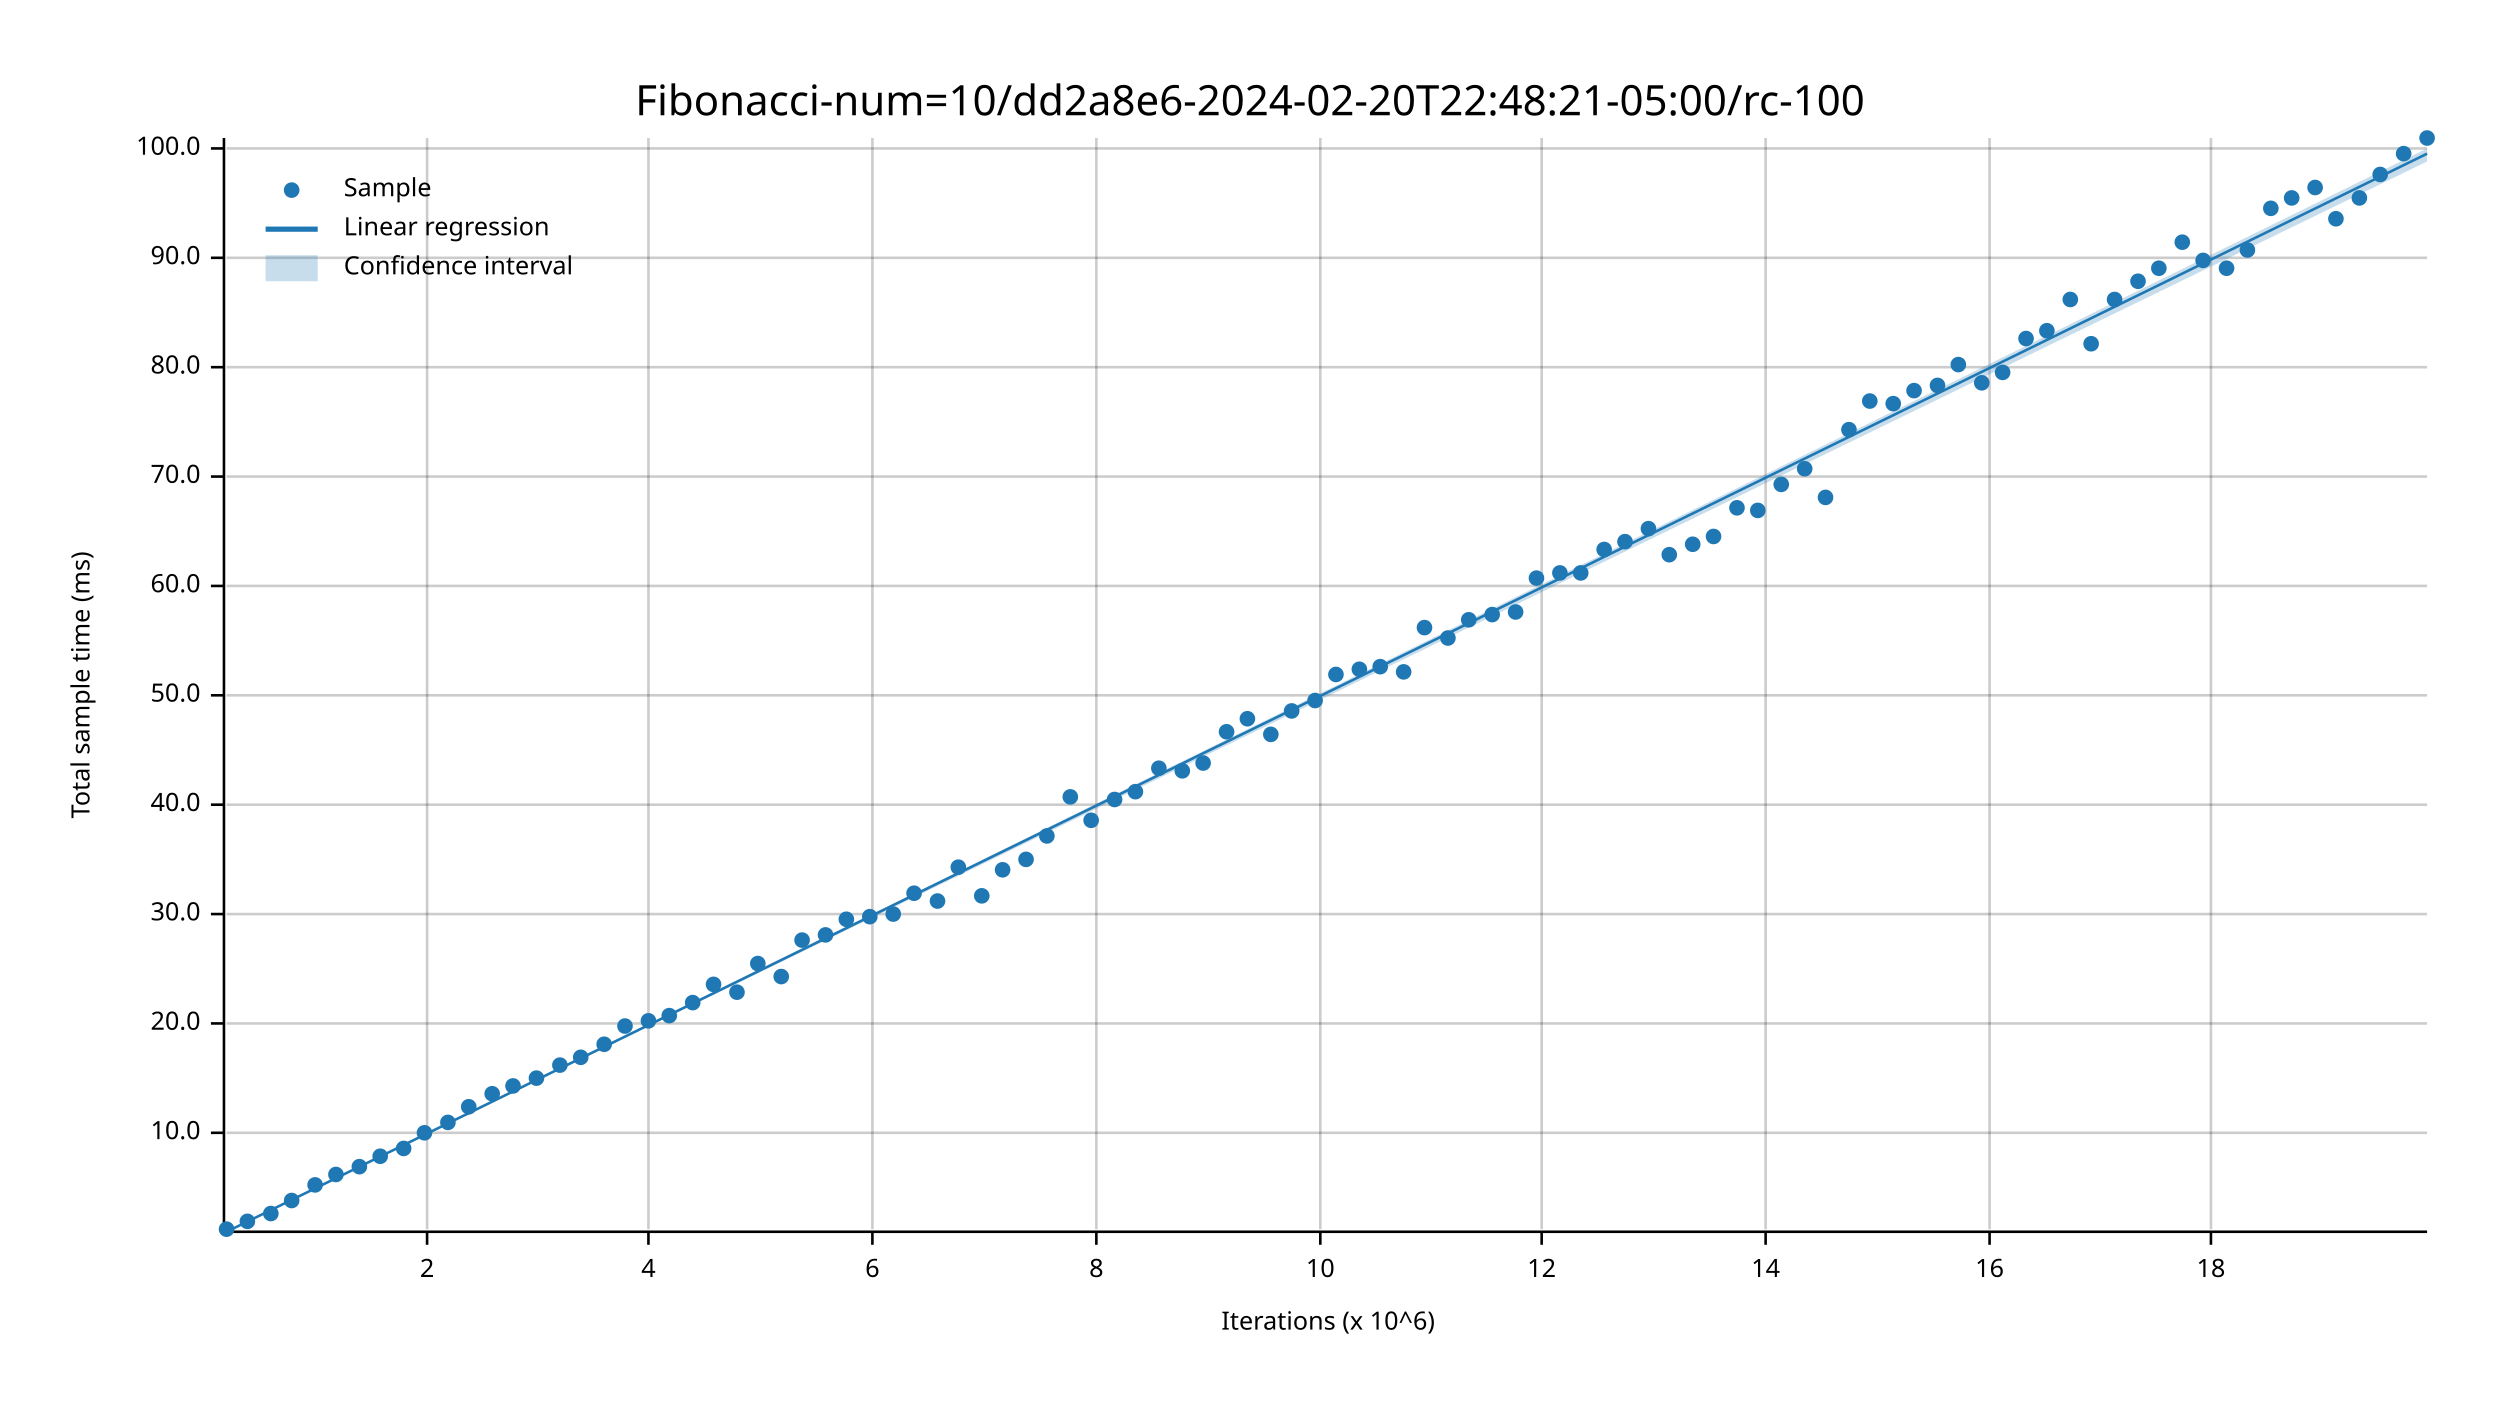
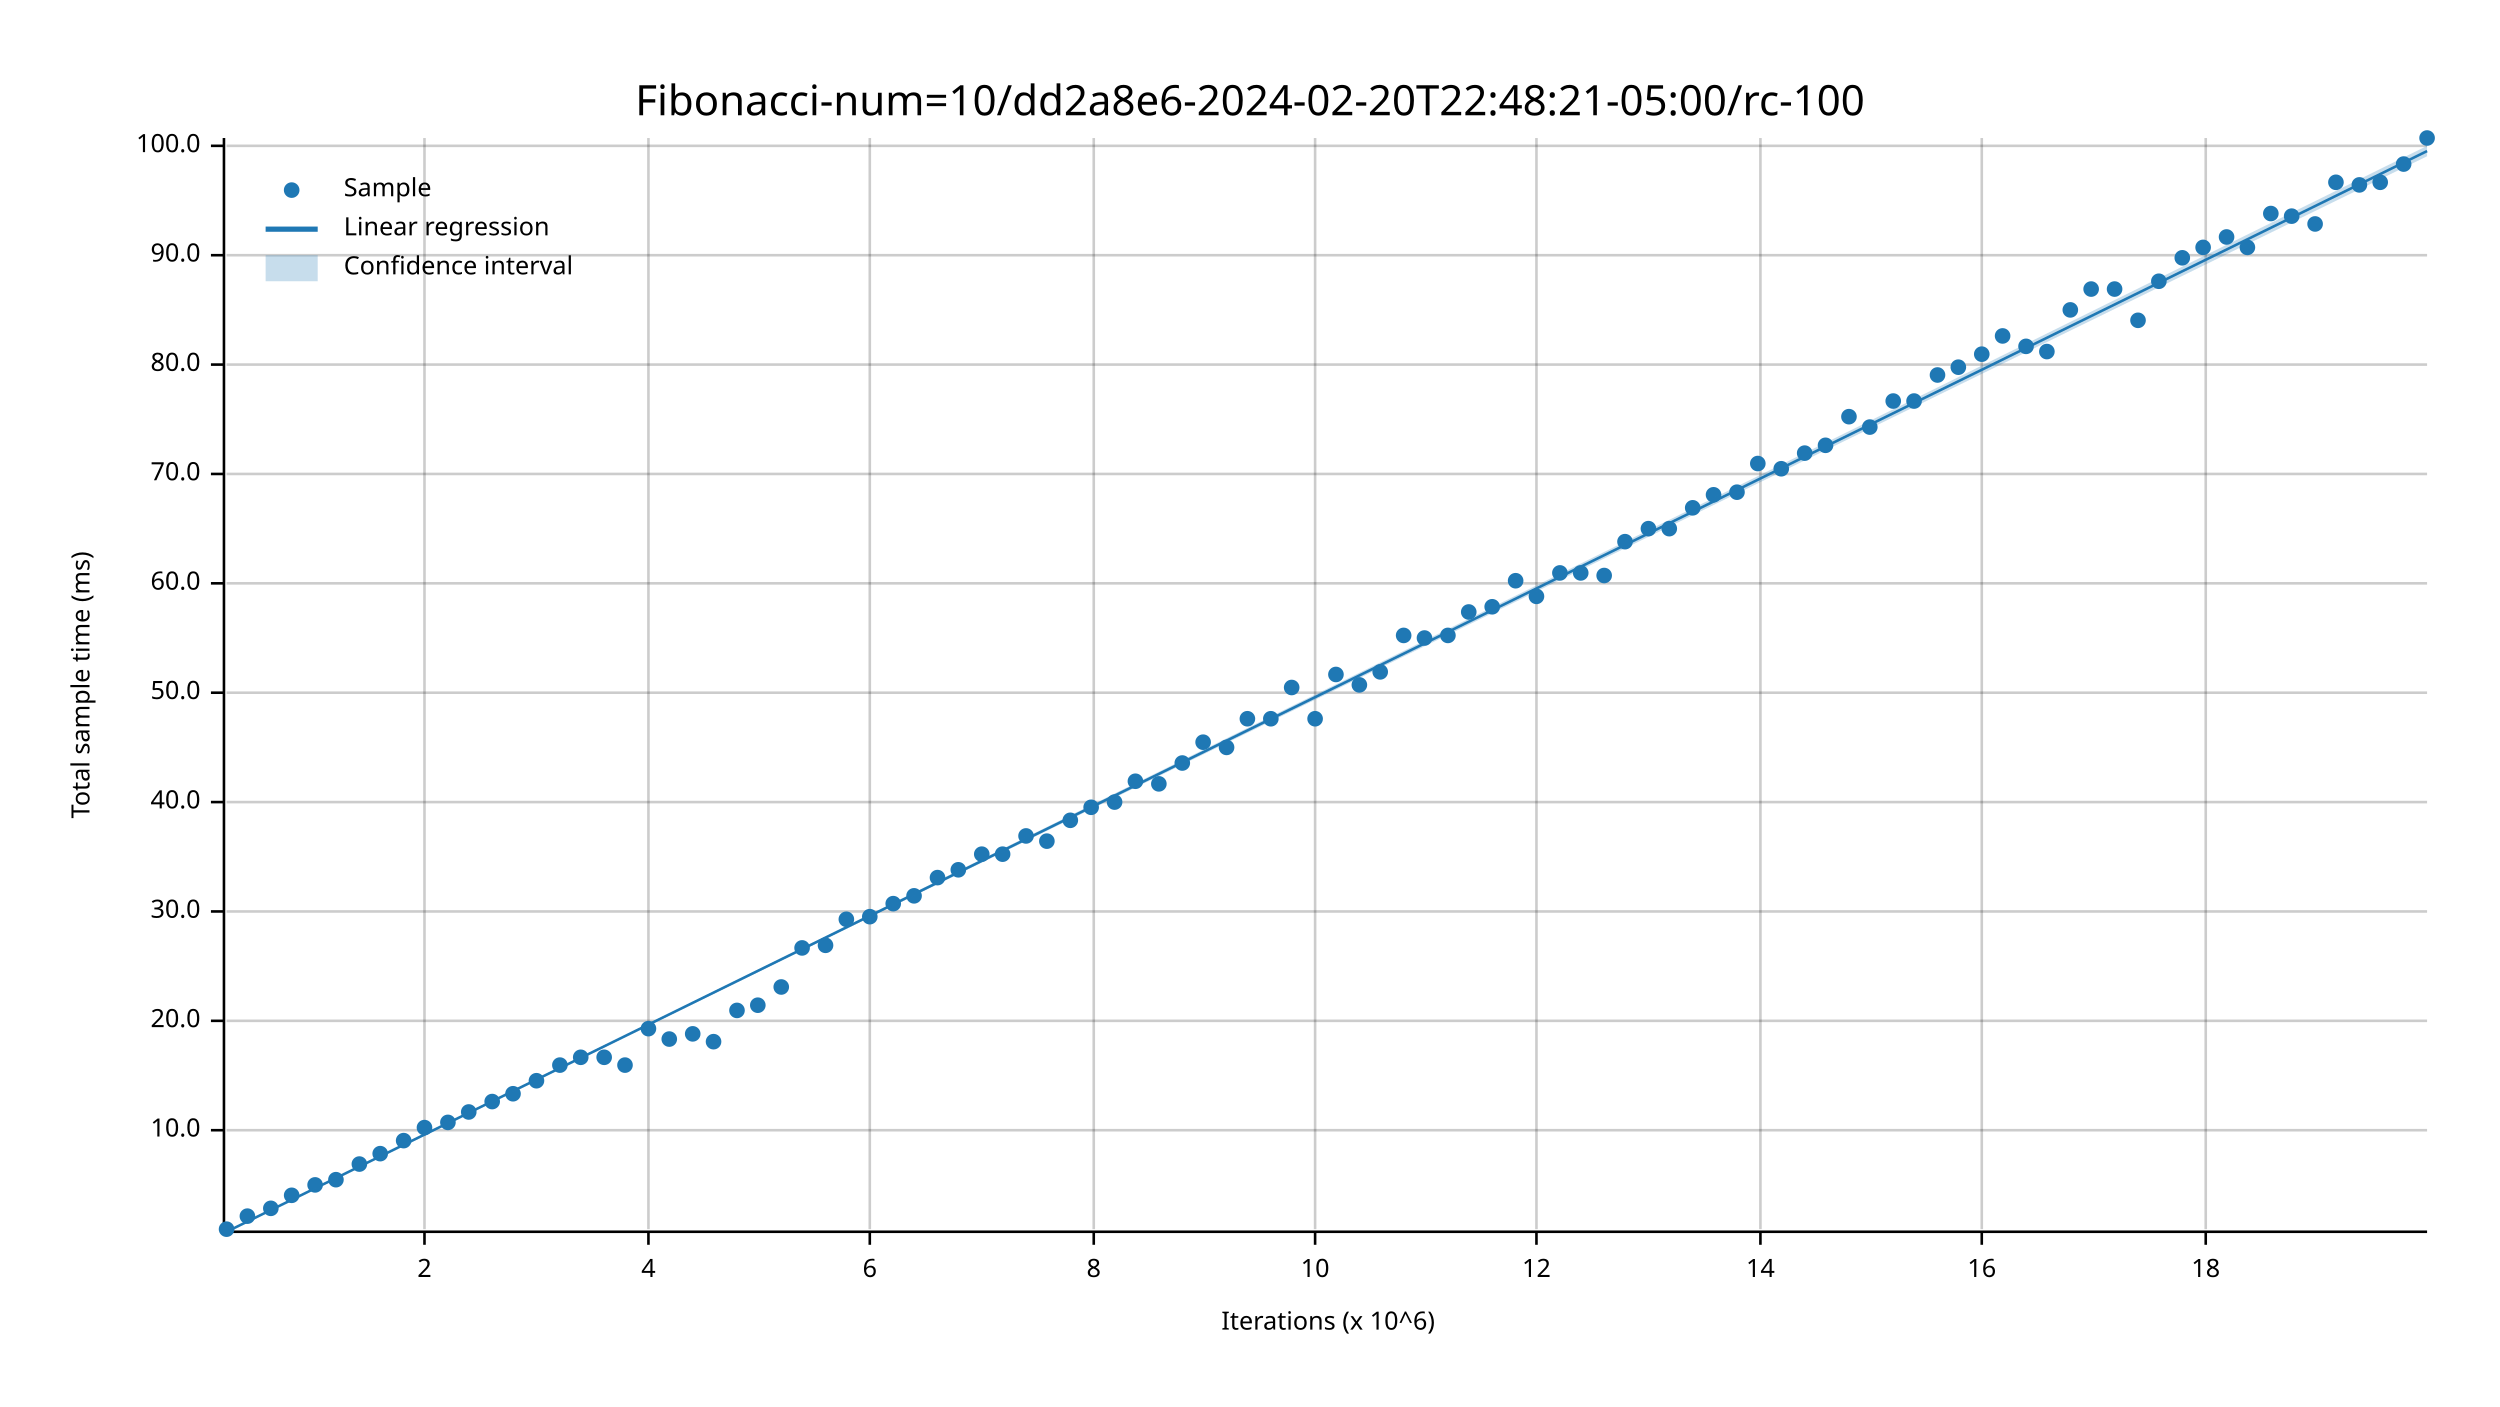
<svg xmlns="http://www.w3.org/2000/svg" width="960" height="540" viewBox="0 0 960 540">
  <text x="480" y="32" dy="0.76em" text-anchor="middle" font-family="sans-serif" font-size="16.129" opacity="1" fill="#000000">
Fibonacci-num=10/dd2a8e6-2024-02-20T22:48:21-05:00/rc-100
</text>
  <text x="27" y="263" dy="0.76em" text-anchor="middle" font-family="sans-serif" font-size="9.677" opacity="1" fill="#000000" transform="rotate(270, 27, 263)">
Total sample time (ms)
</text>
  <text x="510" y="513" dy="-0.5ex" text-anchor="middle" font-family="sans-serif" font-size="9.677" opacity="1" fill="#000000">
Iterations (x 10^6)
</text>
-   <line opacity="0.2" stroke="#000000" stroke-width="1" x1="164" y1="472" x2="164" y2="53" />
+   <line opacity="0.2" stroke="#000000" stroke-width="1" x1="163" y1="472" x2="163" y2="53" />
  <line opacity="0.2" stroke="#000000" stroke-width="1" x1="249" y1="472" x2="249" y2="53" />
-   <line opacity="0.2" stroke="#000000" stroke-width="1" x1="335" y1="472" x2="335" y2="53" />
-   <line opacity="0.2" stroke="#000000" stroke-width="1" x1="421" y1="472" x2="421" y2="53" />
-   <line opacity="0.2" stroke="#000000" stroke-width="1" x1="507" y1="472" x2="507" y2="53" />
-   <line opacity="0.2" stroke="#000000" stroke-width="1" x1="592" y1="472" x2="592" y2="53" />
-   <line opacity="0.2" stroke="#000000" stroke-width="1" x1="678" y1="472" x2="678" y2="53" />
-   <line opacity="0.2" stroke="#000000" stroke-width="1" x1="764" y1="472" x2="764" y2="53" />
-   <line opacity="0.2" stroke="#000000" stroke-width="1" x1="849" y1="472" x2="849" y2="53" />
-   <line opacity="0.2" stroke="#000000" stroke-width="1" x1="87" y1="435" x2="932" y2="435" />
-   <line opacity="0.2" stroke="#000000" stroke-width="1" x1="87" y1="393" x2="932" y2="393" />
-   <line opacity="0.2" stroke="#000000" stroke-width="1" x1="87" y1="351" x2="932" y2="351" />
-   <line opacity="0.2" stroke="#000000" stroke-width="1" x1="87" y1="309" x2="932" y2="309" />
-   <line opacity="0.2" stroke="#000000" stroke-width="1" x1="87" y1="267" x2="932" y2="267" />
-   <line opacity="0.2" stroke="#000000" stroke-width="1" x1="87" y1="225" x2="932" y2="225" />
-   <line opacity="0.2" stroke="#000000" stroke-width="1" x1="87" y1="183" x2="932" y2="183" />
-   <line opacity="0.2" stroke="#000000" stroke-width="1" x1="87" y1="141" x2="932" y2="141" />
-   <line opacity="0.2" stroke="#000000" stroke-width="1" x1="87" y1="99" x2="932" y2="99" />
-   <line opacity="0.2" stroke="#000000" stroke-width="1" x1="87" y1="57" x2="932" y2="57" />
+   <line opacity="0.2" stroke="#000000" stroke-width="1" x1="334" y1="472" x2="334" y2="53" />
+   <line opacity="0.2" stroke="#000000" stroke-width="1" x1="420" y1="472" x2="420" y2="53" />
+   <line opacity="0.2" stroke="#000000" stroke-width="1" x1="505" y1="472" x2="505" y2="53" />
+   <line opacity="0.2" stroke="#000000" stroke-width="1" x1="590" y1="472" x2="590" y2="53" />
+   <line opacity="0.2" stroke="#000000" stroke-width="1" x1="676" y1="472" x2="676" y2="53" />
+   <line opacity="0.2" stroke="#000000" stroke-width="1" x1="761" y1="472" x2="761" y2="53" />
+   <line opacity="0.2" stroke="#000000" stroke-width="1" x1="847" y1="472" x2="847" y2="53" />
+   <line opacity="0.2" stroke="#000000" stroke-width="1" x1="87" y1="434" x2="932" y2="434" />
+   <line opacity="0.2" stroke="#000000" stroke-width="1" x1="87" y1="392" x2="932" y2="392" />
+   <line opacity="0.2" stroke="#000000" stroke-width="1" x1="87" y1="350" x2="932" y2="350" />
+   <line opacity="0.2" stroke="#000000" stroke-width="1" x1="87" y1="308" x2="932" y2="308" />
+   <line opacity="0.2" stroke="#000000" stroke-width="1" x1="87" y1="266" x2="932" y2="266" />
+   <line opacity="0.2" stroke="#000000" stroke-width="1" x1="87" y1="224" x2="932" y2="224" />
+   <line opacity="0.2" stroke="#000000" stroke-width="1" x1="87" y1="182" x2="932" y2="182" />
+   <line opacity="0.2" stroke="#000000" stroke-width="1" x1="87" y1="140" x2="932" y2="140" />
+   <line opacity="0.2" stroke="#000000" stroke-width="1" x1="87" y1="98" x2="932" y2="98" />
+   <line opacity="0.2" stroke="#000000" stroke-width="1" x1="87" y1="56" x2="932" y2="56" />
  <polyline fill="none" opacity="1" stroke="#000000" stroke-width="1" points="86,53 86,472 " />
-   <text x="77" y="435" dy="0.5ex" text-anchor="end" font-family="sans-serif" font-size="9.677" opacity="1" fill="#000000">
+   <text x="77" y="434" dy="0.5ex" text-anchor="end" font-family="sans-serif" font-size="9.677" opacity="1" fill="#000000">
10.0
</text>
-   <polyline fill="none" opacity="1" stroke="#000000" stroke-width="1" points="81,435 86,435 " />
-   <text x="77" y="393" dy="0.5ex" text-anchor="end" font-family="sans-serif" font-size="9.677" opacity="1" fill="#000000">
+   <polyline fill="none" opacity="1" stroke="#000000" stroke-width="1" points="81,434 86,434 " />
+   <text x="77" y="392" dy="0.5ex" text-anchor="end" font-family="sans-serif" font-size="9.677" opacity="1" fill="#000000">
20.0
</text>
-   <polyline fill="none" opacity="1" stroke="#000000" stroke-width="1" points="81,393 86,393 " />
-   <text x="77" y="351" dy="0.5ex" text-anchor="end" font-family="sans-serif" font-size="9.677" opacity="1" fill="#000000">
+   <polyline fill="none" opacity="1" stroke="#000000" stroke-width="1" points="81,392 86,392 " />
+   <text x="77" y="350" dy="0.5ex" text-anchor="end" font-family="sans-serif" font-size="9.677" opacity="1" fill="#000000">
30.0
</text>
-   <polyline fill="none" opacity="1" stroke="#000000" stroke-width="1" points="81,351 86,351 " />
-   <text x="77" y="309" dy="0.5ex" text-anchor="end" font-family="sans-serif" font-size="9.677" opacity="1" fill="#000000">
+   <polyline fill="none" opacity="1" stroke="#000000" stroke-width="1" points="81,350 86,350 " />
+   <text x="77" y="308" dy="0.5ex" text-anchor="end" font-family="sans-serif" font-size="9.677" opacity="1" fill="#000000">
40.0
</text>
-   <polyline fill="none" opacity="1" stroke="#000000" stroke-width="1" points="81,309 86,309 " />
-   <text x="77" y="267" dy="0.5ex" text-anchor="end" font-family="sans-serif" font-size="9.677" opacity="1" fill="#000000">
+   <polyline fill="none" opacity="1" stroke="#000000" stroke-width="1" points="81,308 86,308 " />
+   <text x="77" y="266" dy="0.5ex" text-anchor="end" font-family="sans-serif" font-size="9.677" opacity="1" fill="#000000">
50.0
</text>
-   <polyline fill="none" opacity="1" stroke="#000000" stroke-width="1" points="81,267 86,267 " />
-   <text x="77" y="225" dy="0.5ex" text-anchor="end" font-family="sans-serif" font-size="9.677" opacity="1" fill="#000000">
+   <polyline fill="none" opacity="1" stroke="#000000" stroke-width="1" points="81,266 86,266 " />
+   <text x="77" y="224" dy="0.5ex" text-anchor="end" font-family="sans-serif" font-size="9.677" opacity="1" fill="#000000">
60.0
</text>
-   <polyline fill="none" opacity="1" stroke="#000000" stroke-width="1" points="81,225 86,225 " />
-   <text x="77" y="183" dy="0.5ex" text-anchor="end" font-family="sans-serif" font-size="9.677" opacity="1" fill="#000000">
+   <polyline fill="none" opacity="1" stroke="#000000" stroke-width="1" points="81,224 86,224 " />
+   <text x="77" y="182" dy="0.5ex" text-anchor="end" font-family="sans-serif" font-size="9.677" opacity="1" fill="#000000">
70.0
</text>
-   <polyline fill="none" opacity="1" stroke="#000000" stroke-width="1" points="81,183 86,183 " />
-   <text x="77" y="141" dy="0.5ex" text-anchor="end" font-family="sans-serif" font-size="9.677" opacity="1" fill="#000000">
+   <polyline fill="none" opacity="1" stroke="#000000" stroke-width="1" points="81,182 86,182 " />
+   <text x="77" y="140" dy="0.5ex" text-anchor="end" font-family="sans-serif" font-size="9.677" opacity="1" fill="#000000">
80.0
</text>
-   <polyline fill="none" opacity="1" stroke="#000000" stroke-width="1" points="81,141 86,141 " />
-   <text x="77" y="99" dy="0.5ex" text-anchor="end" font-family="sans-serif" font-size="9.677" opacity="1" fill="#000000">
+   <polyline fill="none" opacity="1" stroke="#000000" stroke-width="1" points="81,140 86,140 " />
+   <text x="77" y="98" dy="0.5ex" text-anchor="end" font-family="sans-serif" font-size="9.677" opacity="1" fill="#000000">
90.0
</text>
-   <polyline fill="none" opacity="1" stroke="#000000" stroke-width="1" points="81,99 86,99 " />
-   <text x="77" y="57" dy="0.5ex" text-anchor="end" font-family="sans-serif" font-size="9.677" opacity="1" fill="#000000">
+   <polyline fill="none" opacity="1" stroke="#000000" stroke-width="1" points="81,98 86,98 " />
+   <text x="77" y="56" dy="0.5ex" text-anchor="end" font-family="sans-serif" font-size="9.677" opacity="1" fill="#000000">
100.0
</text>
-   <polyline fill="none" opacity="1" stroke="#000000" stroke-width="1" points="81,57 86,57 " />
+   <polyline fill="none" opacity="1" stroke="#000000" stroke-width="1" points="81,56 86,56 " />
  <polyline fill="none" opacity="1" stroke="#000000" stroke-width="1" points="87,473 932,473 " />
-   <text x="164" y="483" dy="0.76em" text-anchor="middle" font-family="sans-serif" font-size="9.677" opacity="1" fill="#000000">
+   <text x="163" y="483" dy="0.76em" text-anchor="middle" font-family="sans-serif" font-size="9.677" opacity="1" fill="#000000">
2
</text>
-   <polyline fill="none" opacity="1" stroke="#000000" stroke-width="1" points="164,473 164,478 " />
+   <polyline fill="none" opacity="1" stroke="#000000" stroke-width="1" points="163,473 163,478 " />
  <text x="249" y="483" dy="0.76em" text-anchor="middle" font-family="sans-serif" font-size="9.677" opacity="1" fill="#000000">
4
</text>
  <polyline fill="none" opacity="1" stroke="#000000" stroke-width="1" points="249,473 249,478 " />
-   <text x="335" y="483" dy="0.76em" text-anchor="middle" font-family="sans-serif" font-size="9.677" opacity="1" fill="#000000">
+   <text x="334" y="483" dy="0.76em" text-anchor="middle" font-family="sans-serif" font-size="9.677" opacity="1" fill="#000000">
6
</text>
-   <polyline fill="none" opacity="1" stroke="#000000" stroke-width="1" points="335,473 335,478 " />
-   <text x="421" y="483" dy="0.76em" text-anchor="middle" font-family="sans-serif" font-size="9.677" opacity="1" fill="#000000">
+   <polyline fill="none" opacity="1" stroke="#000000" stroke-width="1" points="334,473 334,478 " />
+   <text x="420" y="483" dy="0.76em" text-anchor="middle" font-family="sans-serif" font-size="9.677" opacity="1" fill="#000000">
8
</text>
-   <polyline fill="none" opacity="1" stroke="#000000" stroke-width="1" points="421,473 421,478 " />
-   <text x="507" y="483" dy="0.76em" text-anchor="middle" font-family="sans-serif" font-size="9.677" opacity="1" fill="#000000">
+   <polyline fill="none" opacity="1" stroke="#000000" stroke-width="1" points="420,473 420,478 " />
+   <text x="505" y="483" dy="0.76em" text-anchor="middle" font-family="sans-serif" font-size="9.677" opacity="1" fill="#000000">
10
</text>
-   <polyline fill="none" opacity="1" stroke="#000000" stroke-width="1" points="507,473 507,478 " />
-   <text x="592" y="483" dy="0.76em" text-anchor="middle" font-family="sans-serif" font-size="9.677" opacity="1" fill="#000000">
+   <polyline fill="none" opacity="1" stroke="#000000" stroke-width="1" points="505,473 505,478 " />
+   <text x="590" y="483" dy="0.76em" text-anchor="middle" font-family="sans-serif" font-size="9.677" opacity="1" fill="#000000">
12
</text>
-   <polyline fill="none" opacity="1" stroke="#000000" stroke-width="1" points="592,473 592,478 " />
-   <text x="678" y="483" dy="0.76em" text-anchor="middle" font-family="sans-serif" font-size="9.677" opacity="1" fill="#000000">
+   <polyline fill="none" opacity="1" stroke="#000000" stroke-width="1" points="590,473 590,478 " />
+   <text x="676" y="483" dy="0.76em" text-anchor="middle" font-family="sans-serif" font-size="9.677" opacity="1" fill="#000000">
14
</text>
-   <polyline fill="none" opacity="1" stroke="#000000" stroke-width="1" points="678,473 678,478 " />
-   <text x="764" y="483" dy="0.76em" text-anchor="middle" font-family="sans-serif" font-size="9.677" opacity="1" fill="#000000">
+   <polyline fill="none" opacity="1" stroke="#000000" stroke-width="1" points="676,473 676,478 " />
+   <text x="761" y="483" dy="0.76em" text-anchor="middle" font-family="sans-serif" font-size="9.677" opacity="1" fill="#000000">
16
</text>
-   <polyline fill="none" opacity="1" stroke="#000000" stroke-width="1" points="764,473 764,478 " />
-   <text x="849" y="483" dy="0.76em" text-anchor="middle" font-family="sans-serif" font-size="9.677" opacity="1" fill="#000000">
+   <polyline fill="none" opacity="1" stroke="#000000" stroke-width="1" points="761,473 761,478 " />
+   <text x="847" y="483" dy="0.76em" text-anchor="middle" font-family="sans-serif" font-size="9.677" opacity="1" fill="#000000">
18
</text>
-   <polyline fill="none" opacity="1" stroke="#000000" stroke-width="1" points="849,473 849,478 " />
+   <polyline fill="none" opacity="1" stroke="#000000" stroke-width="1" points="847,473 847,478 " />
  <circle cx="87" cy="472" r="3" opacity="1" fill="#1F78B4" stroke="none" stroke-width="1" />
-   <circle cx="95" cy="469" r="3" opacity="1" fill="#1F78B4" stroke="none" stroke-width="1" />
-   <circle cx="104" cy="466" r="3" opacity="1" fill="#1F78B4" stroke="none" stroke-width="1" />
-   <circle cx="112" cy="461" r="3" opacity="1" fill="#1F78B4" stroke="none" stroke-width="1" />
+   <circle cx="95" cy="467" r="3" opacity="1" fill="#1F78B4" stroke="none" stroke-width="1" />
+   <circle cx="104" cy="464" r="3" opacity="1" fill="#1F78B4" stroke="none" stroke-width="1" />
+   <circle cx="112" cy="459" r="3" opacity="1" fill="#1F78B4" stroke="none" stroke-width="1" />
  <circle cx="121" cy="455" r="3" opacity="1" fill="#1F78B4" stroke="none" stroke-width="1" />
-   <circle cx="129" cy="451" r="3" opacity="1" fill="#1F78B4" stroke="none" stroke-width="1" />
-   <circle cx="138" cy="448" r="3" opacity="1" fill="#1F78B4" stroke="none" stroke-width="1" />
-   <circle cx="146" cy="444" r="3" opacity="1" fill="#1F78B4" stroke="none" stroke-width="1" />
-   <circle cx="155" cy="441" r="3" opacity="1" fill="#1F78B4" stroke="none" stroke-width="1" />
-   <circle cx="163" cy="435" r="3" opacity="1" fill="#1F78B4" stroke="none" stroke-width="1" />
+   <circle cx="129" cy="453" r="3" opacity="1" fill="#1F78B4" stroke="none" stroke-width="1" />
+   <circle cx="138" cy="447" r="3" opacity="1" fill="#1F78B4" stroke="none" stroke-width="1" />
+   <circle cx="146" cy="443" r="3" opacity="1" fill="#1F78B4" stroke="none" stroke-width="1" />
+   <circle cx="155" cy="438" r="3" opacity="1" fill="#1F78B4" stroke="none" stroke-width="1" />
+   <circle cx="163" cy="433" r="3" opacity="1" fill="#1F78B4" stroke="none" stroke-width="1" />
  <circle cx="172" cy="431" r="3" opacity="1" fill="#1F78B4" stroke="none" stroke-width="1" />
-   <circle cx="180" cy="425" r="3" opacity="1" fill="#1F78B4" stroke="none" stroke-width="1" />
-   <circle cx="189" cy="420" r="3" opacity="1" fill="#1F78B4" stroke="none" stroke-width="1" />
-   <circle cx="197" cy="417" r="3" opacity="1" fill="#1F78B4" stroke="none" stroke-width="1" />
-   <circle cx="206" cy="414" r="3" opacity="1" fill="#1F78B4" stroke="none" stroke-width="1" />
+   <circle cx="180" cy="427" r="3" opacity="1" fill="#1F78B4" stroke="none" stroke-width="1" />
+   <circle cx="189" cy="423" r="3" opacity="1" fill="#1F78B4" stroke="none" stroke-width="1" />
+   <circle cx="197" cy="420" r="3" opacity="1" fill="#1F78B4" stroke="none" stroke-width="1" />
+   <circle cx="206" cy="415" r="3" opacity="1" fill="#1F78B4" stroke="none" stroke-width="1" />
  <circle cx="215" cy="409" r="3" opacity="1" fill="#1F78B4" stroke="none" stroke-width="1" />
  <circle cx="223" cy="406" r="3" opacity="1" fill="#1F78B4" stroke="none" stroke-width="1" />
-   <circle cx="232" cy="401" r="3" opacity="1" fill="#1F78B4" stroke="none" stroke-width="1" />
-   <circle cx="240" cy="394" r="3" opacity="1" fill="#1F78B4" stroke="none" stroke-width="1" />
-   <circle cx="249" cy="392" r="3" opacity="1" fill="#1F78B4" stroke="none" stroke-width="1" />
-   <circle cx="257" cy="390" r="3" opacity="1" fill="#1F78B4" stroke="none" stroke-width="1" />
-   <circle cx="266" cy="385" r="3" opacity="1" fill="#1F78B4" stroke="none" stroke-width="1" />
-   <circle cx="274" cy="378" r="3" opacity="1" fill="#1F78B4" stroke="none" stroke-width="1" />
-   <circle cx="283" cy="381" r="3" opacity="1" fill="#1F78B4" stroke="none" stroke-width="1" />
-   <circle cx="291" cy="370" r="3" opacity="1" fill="#1F78B4" stroke="none" stroke-width="1" />
-   <circle cx="300" cy="375" r="3" opacity="1" fill="#1F78B4" stroke="none" stroke-width="1" />
-   <circle cx="308" cy="361" r="3" opacity="1" fill="#1F78B4" stroke="none" stroke-width="1" />
-   <circle cx="317" cy="359" r="3" opacity="1" fill="#1F78B4" stroke="none" stroke-width="1" />
+   <circle cx="232" cy="406" r="3" opacity="1" fill="#1F78B4" stroke="none" stroke-width="1" />
+   <circle cx="240" cy="409" r="3" opacity="1" fill="#1F78B4" stroke="none" stroke-width="1" />
+   <circle cx="249" cy="395" r="3" opacity="1" fill="#1F78B4" stroke="none" stroke-width="1" />
+   <circle cx="257" cy="399" r="3" opacity="1" fill="#1F78B4" stroke="none" stroke-width="1" />
+   <circle cx="266" cy="397" r="3" opacity="1" fill="#1F78B4" stroke="none" stroke-width="1" />
+   <circle cx="274" cy="400" r="3" opacity="1" fill="#1F78B4" stroke="none" stroke-width="1" />
+   <circle cx="283" cy="388" r="3" opacity="1" fill="#1F78B4" stroke="none" stroke-width="1" />
+   <circle cx="291" cy="386" r="3" opacity="1" fill="#1F78B4" stroke="none" stroke-width="1" />
+   <circle cx="300" cy="379" r="3" opacity="1" fill="#1F78B4" stroke="none" stroke-width="1" />
+   <circle cx="308" cy="364" r="3" opacity="1" fill="#1F78B4" stroke="none" stroke-width="1" />
+   <circle cx="317" cy="363" r="3" opacity="1" fill="#1F78B4" stroke="none" stroke-width="1" />
  <circle cx="325" cy="353" r="3" opacity="1" fill="#1F78B4" stroke="none" stroke-width="1" />
  <circle cx="334" cy="352" r="3" opacity="1" fill="#1F78B4" stroke="none" stroke-width="1" />
-   <circle cx="343" cy="351" r="3" opacity="1" fill="#1F78B4" stroke="none" stroke-width="1" />
-   <circle cx="351" cy="343" r="3" opacity="1" fill="#1F78B4" stroke="none" stroke-width="1" />
-   <circle cx="360" cy="346" r="3" opacity="1" fill="#1F78B4" stroke="none" stroke-width="1" />
-   <circle cx="368" cy="333" r="3" opacity="1" fill="#1F78B4" stroke="none" stroke-width="1" />
-   <circle cx="377" cy="344" r="3" opacity="1" fill="#1F78B4" stroke="none" stroke-width="1" />
-   <circle cx="385" cy="334" r="3" opacity="1" fill="#1F78B4" stroke="none" stroke-width="1" />
-   <circle cx="394" cy="330" r="3" opacity="1" fill="#1F78B4" stroke="none" stroke-width="1" />
-   <circle cx="402" cy="321" r="3" opacity="1" fill="#1F78B4" stroke="none" stroke-width="1" />
-   <circle cx="411" cy="306" r="3" opacity="1" fill="#1F78B4" stroke="none" stroke-width="1" />
-   <circle cx="419" cy="315" r="3" opacity="1" fill="#1F78B4" stroke="none" stroke-width="1" />
-   <circle cx="428" cy="307" r="3" opacity="1" fill="#1F78B4" stroke="none" stroke-width="1" />
-   <circle cx="436" cy="304" r="3" opacity="1" fill="#1F78B4" stroke="none" stroke-width="1" />
-   <circle cx="445" cy="295" r="3" opacity="1" fill="#1F78B4" stroke="none" stroke-width="1" />
-   <circle cx="454" cy="296" r="3" opacity="1" fill="#1F78B4" stroke="none" stroke-width="1" />
-   <circle cx="462" cy="293" r="3" opacity="1" fill="#1F78B4" stroke="none" stroke-width="1" />
-   <circle cx="471" cy="281" r="3" opacity="1" fill="#1F78B4" stroke="none" stroke-width="1" />
+   <circle cx="343" cy="347" r="3" opacity="1" fill="#1F78B4" stroke="none" stroke-width="1" />
+   <circle cx="351" cy="344" r="3" opacity="1" fill="#1F78B4" stroke="none" stroke-width="1" />
+   <circle cx="360" cy="337" r="3" opacity="1" fill="#1F78B4" stroke="none" stroke-width="1" />
+   <circle cx="368" cy="334" r="3" opacity="1" fill="#1F78B4" stroke="none" stroke-width="1" />
+   <circle cx="377" cy="328" r="3" opacity="1" fill="#1F78B4" stroke="none" stroke-width="1" />
+   <circle cx="385" cy="328" r="3" opacity="1" fill="#1F78B4" stroke="none" stroke-width="1" />
+   <circle cx="394" cy="321" r="3" opacity="1" fill="#1F78B4" stroke="none" stroke-width="1" />
+   <circle cx="402" cy="323" r="3" opacity="1" fill="#1F78B4" stroke="none" stroke-width="1" />
+   <circle cx="411" cy="315" r="3" opacity="1" fill="#1F78B4" stroke="none" stroke-width="1" />
+   <circle cx="419" cy="310" r="3" opacity="1" fill="#1F78B4" stroke="none" stroke-width="1" />
+   <circle cx="428" cy="308" r="3" opacity="1" fill="#1F78B4" stroke="none" stroke-width="1" />
+   <circle cx="436" cy="300" r="3" opacity="1" fill="#1F78B4" stroke="none" stroke-width="1" />
+   <circle cx="445" cy="301" r="3" opacity="1" fill="#1F78B4" stroke="none" stroke-width="1" />
+   <circle cx="454" cy="293" r="3" opacity="1" fill="#1F78B4" stroke="none" stroke-width="1" />
+   <circle cx="462" cy="285" r="3" opacity="1" fill="#1F78B4" stroke="none" stroke-width="1" />
+   <circle cx="471" cy="287" r="3" opacity="1" fill="#1F78B4" stroke="none" stroke-width="1" />
  <circle cx="479" cy="276" r="3" opacity="1" fill="#1F78B4" stroke="none" stroke-width="1" />
-   <circle cx="488" cy="282" r="3" opacity="1" fill="#1F78B4" stroke="none" stroke-width="1" />
-   <circle cx="496" cy="273" r="3" opacity="1" fill="#1F78B4" stroke="none" stroke-width="1" />
-   <circle cx="505" cy="269" r="3" opacity="1" fill="#1F78B4" stroke="none" stroke-width="1" />
+   <circle cx="488" cy="276" r="3" opacity="1" fill="#1F78B4" stroke="none" stroke-width="1" />
+   <circle cx="496" cy="264" r="3" opacity="1" fill="#1F78B4" stroke="none" stroke-width="1" />
+   <circle cx="505" cy="276" r="3" opacity="1" fill="#1F78B4" stroke="none" stroke-width="1" />
  <circle cx="513" cy="259" r="3" opacity="1" fill="#1F78B4" stroke="none" stroke-width="1" />
-   <circle cx="522" cy="257" r="3" opacity="1" fill="#1F78B4" stroke="none" stroke-width="1" />
-   <circle cx="530" cy="256" r="3" opacity="1" fill="#1F78B4" stroke="none" stroke-width="1" />
-   <circle cx="539" cy="258" r="3" opacity="1" fill="#1F78B4" stroke="none" stroke-width="1" />
-   <circle cx="547" cy="241" r="3" opacity="1" fill="#1F78B4" stroke="none" stroke-width="1" />
-   <circle cx="556" cy="245" r="3" opacity="1" fill="#1F78B4" stroke="none" stroke-width="1" />
-   <circle cx="564" cy="238" r="3" opacity="1" fill="#1F78B4" stroke="none" stroke-width="1" />
-   <circle cx="573" cy="236" r="3" opacity="1" fill="#1F78B4" stroke="none" stroke-width="1" />
-   <circle cx="582" cy="235" r="3" opacity="1" fill="#1F78B4" stroke="none" stroke-width="1" />
-   <circle cx="590" cy="222" r="3" opacity="1" fill="#1F78B4" stroke="none" stroke-width="1" />
+   <circle cx="522" cy="263" r="3" opacity="1" fill="#1F78B4" stroke="none" stroke-width="1" />
+   <circle cx="530" cy="258" r="3" opacity="1" fill="#1F78B4" stroke="none" stroke-width="1" />
+   <circle cx="539" cy="244" r="3" opacity="1" fill="#1F78B4" stroke="none" stroke-width="1" />
+   <circle cx="547" cy="245" r="3" opacity="1" fill="#1F78B4" stroke="none" stroke-width="1" />
+   <circle cx="556" cy="244" r="3" opacity="1" fill="#1F78B4" stroke="none" stroke-width="1" />
+   <circle cx="564" cy="235" r="3" opacity="1" fill="#1F78B4" stroke="none" stroke-width="1" />
+   <circle cx="573" cy="233" r="3" opacity="1" fill="#1F78B4" stroke="none" stroke-width="1" />
+   <circle cx="582" cy="223" r="3" opacity="1" fill="#1F78B4" stroke="none" stroke-width="1" />
+   <circle cx="590" cy="229" r="3" opacity="1" fill="#1F78B4" stroke="none" stroke-width="1" />
  <circle cx="599" cy="220" r="3" opacity="1" fill="#1F78B4" stroke="none" stroke-width="1" />
  <circle cx="607" cy="220" r="3" opacity="1" fill="#1F78B4" stroke="none" stroke-width="1" />
-   <circle cx="616" cy="211" r="3" opacity="1" fill="#1F78B4" stroke="none" stroke-width="1" />
+   <circle cx="616" cy="221" r="3" opacity="1" fill="#1F78B4" stroke="none" stroke-width="1" />
  <circle cx="624" cy="208" r="3" opacity="1" fill="#1F78B4" stroke="none" stroke-width="1" />
  <circle cx="633" cy="203" r="3" opacity="1" fill="#1F78B4" stroke="none" stroke-width="1" />
-   <circle cx="641" cy="213" r="3" opacity="1" fill="#1F78B4" stroke="none" stroke-width="1" />
-   <circle cx="650" cy="209" r="3" opacity="1" fill="#1F78B4" stroke="none" stroke-width="1" />
-   <circle cx="658" cy="206" r="3" opacity="1" fill="#1F78B4" stroke="none" stroke-width="1" />
-   <circle cx="667" cy="195" r="3" opacity="1" fill="#1F78B4" stroke="none" stroke-width="1" />
-   <circle cx="675" cy="196" r="3" opacity="1" fill="#1F78B4" stroke="none" stroke-width="1" />
-   <circle cx="684" cy="186" r="3" opacity="1" fill="#1F78B4" stroke="none" stroke-width="1" />
-   <circle cx="693" cy="180" r="3" opacity="1" fill="#1F78B4" stroke="none" stroke-width="1" />
-   <circle cx="701" cy="191" r="3" opacity="1" fill="#1F78B4" stroke="none" stroke-width="1" />
-   <circle cx="710" cy="165" r="3" opacity="1" fill="#1F78B4" stroke="none" stroke-width="1" />
-   <circle cx="718" cy="154" r="3" opacity="1" fill="#1F78B4" stroke="none" stroke-width="1" />
-   <circle cx="727" cy="155" r="3" opacity="1" fill="#1F78B4" stroke="none" stroke-width="1" />
-   <circle cx="735" cy="150" r="3" opacity="1" fill="#1F78B4" stroke="none" stroke-width="1" />
-   <circle cx="744" cy="148" r="3" opacity="1" fill="#1F78B4" stroke="none" stroke-width="1" />
-   <circle cx="752" cy="140" r="3" opacity="1" fill="#1F78B4" stroke="none" stroke-width="1" />
-   <circle cx="761" cy="147" r="3" opacity="1" fill="#1F78B4" stroke="none" stroke-width="1" />
-   <circle cx="769" cy="143" r="3" opacity="1" fill="#1F78B4" stroke="none" stroke-width="1" />
-   <circle cx="778" cy="130" r="3" opacity="1" fill="#1F78B4" stroke="none" stroke-width="1" />
-   <circle cx="786" cy="127" r="3" opacity="1" fill="#1F78B4" stroke="none" stroke-width="1" />
-   <circle cx="795" cy="115" r="3" opacity="1" fill="#1F78B4" stroke="none" stroke-width="1" />
-   <circle cx="803" cy="132" r="3" opacity="1" fill="#1F78B4" stroke="none" stroke-width="1" />
-   <circle cx="812" cy="115" r="3" opacity="1" fill="#1F78B4" stroke="none" stroke-width="1" />
-   <circle cx="821" cy="108" r="3" opacity="1" fill="#1F78B4" stroke="none" stroke-width="1" />
-   <circle cx="829" cy="103" r="3" opacity="1" fill="#1F78B4" stroke="none" stroke-width="1" />
-   <circle cx="838" cy="93" r="3" opacity="1" fill="#1F78B4" stroke="none" stroke-width="1" />
-   <circle cx="846" cy="100" r="3" opacity="1" fill="#1F78B4" stroke="none" stroke-width="1" />
-   <circle cx="855" cy="103" r="3" opacity="1" fill="#1F78B4" stroke="none" stroke-width="1" />
-   <circle cx="863" cy="96" r="3" opacity="1" fill="#1F78B4" stroke="none" stroke-width="1" />
-   <circle cx="872" cy="80" r="3" opacity="1" fill="#1F78B4" stroke="none" stroke-width="1" />
-   <circle cx="880" cy="76" r="3" opacity="1" fill="#1F78B4" stroke="none" stroke-width="1" />
-   <circle cx="889" cy="72" r="3" opacity="1" fill="#1F78B4" stroke="none" stroke-width="1" />
-   <circle cx="897" cy="84" r="3" opacity="1" fill="#1F78B4" stroke="none" stroke-width="1" />
-   <circle cx="906" cy="76" r="3" opacity="1" fill="#1F78B4" stroke="none" stroke-width="1" />
-   <circle cx="914" cy="67" r="3" opacity="1" fill="#1F78B4" stroke="none" stroke-width="1" />
-   <circle cx="923" cy="59" r="3" opacity="1" fill="#1F78B4" stroke="none" stroke-width="1" />
+   <circle cx="641" cy="203" r="3" opacity="1" fill="#1F78B4" stroke="none" stroke-width="1" />
+   <circle cx="650" cy="195" r="3" opacity="1" fill="#1F78B4" stroke="none" stroke-width="1" />
+   <circle cx="658" cy="190" r="3" opacity="1" fill="#1F78B4" stroke="none" stroke-width="1" />
+   <circle cx="667" cy="189" r="3" opacity="1" fill="#1F78B4" stroke="none" stroke-width="1" />
+   <circle cx="675" cy="178" r="3" opacity="1" fill="#1F78B4" stroke="none" stroke-width="1" />
+   <circle cx="684" cy="180" r="3" opacity="1" fill="#1F78B4" stroke="none" stroke-width="1" />
+   <circle cx="693" cy="174" r="3" opacity="1" fill="#1F78B4" stroke="none" stroke-width="1" />
+   <circle cx="701" cy="171" r="3" opacity="1" fill="#1F78B4" stroke="none" stroke-width="1" />
+   <circle cx="710" cy="160" r="3" opacity="1" fill="#1F78B4" stroke="none" stroke-width="1" />
+   <circle cx="718" cy="164" r="3" opacity="1" fill="#1F78B4" stroke="none" stroke-width="1" />
+   <circle cx="727" cy="154" r="3" opacity="1" fill="#1F78B4" stroke="none" stroke-width="1" />
+   <circle cx="735" cy="154" r="3" opacity="1" fill="#1F78B4" stroke="none" stroke-width="1" />
+   <circle cx="744" cy="144" r="3" opacity="1" fill="#1F78B4" stroke="none" stroke-width="1" />
+   <circle cx="752" cy="141" r="3" opacity="1" fill="#1F78B4" stroke="none" stroke-width="1" />
+   <circle cx="761" cy="136" r="3" opacity="1" fill="#1F78B4" stroke="none" stroke-width="1" />
+   <circle cx="769" cy="129" r="3" opacity="1" fill="#1F78B4" stroke="none" stroke-width="1" />
+   <circle cx="778" cy="133" r="3" opacity="1" fill="#1F78B4" stroke="none" stroke-width="1" />
+   <circle cx="786" cy="135" r="3" opacity="1" fill="#1F78B4" stroke="none" stroke-width="1" />
+   <circle cx="795" cy="119" r="3" opacity="1" fill="#1F78B4" stroke="none" stroke-width="1" />
+   <circle cx="803" cy="111" r="3" opacity="1" fill="#1F78B4" stroke="none" stroke-width="1" />
+   <circle cx="812" cy="111" r="3" opacity="1" fill="#1F78B4" stroke="none" stroke-width="1" />
+   <circle cx="821" cy="123" r="3" opacity="1" fill="#1F78B4" stroke="none" stroke-width="1" />
+   <circle cx="829" cy="108" r="3" opacity="1" fill="#1F78B4" stroke="none" stroke-width="1" />
+   <circle cx="838" cy="99" r="3" opacity="1" fill="#1F78B4" stroke="none" stroke-width="1" />
+   <circle cx="846" cy="95" r="3" opacity="1" fill="#1F78B4" stroke="none" stroke-width="1" />
+   <circle cx="855" cy="91" r="3" opacity="1" fill="#1F78B4" stroke="none" stroke-width="1" />
+   <circle cx="863" cy="95" r="3" opacity="1" fill="#1F78B4" stroke="none" stroke-width="1" />
+   <circle cx="872" cy="82" r="3" opacity="1" fill="#1F78B4" stroke="none" stroke-width="1" />
+   <circle cx="880" cy="83" r="3" opacity="1" fill="#1F78B4" stroke="none" stroke-width="1" />
+   <circle cx="889" cy="86" r="3" opacity="1" fill="#1F78B4" stroke="none" stroke-width="1" />
+   <circle cx="897" cy="70" r="3" opacity="1" fill="#1F78B4" stroke="none" stroke-width="1" />
+   <circle cx="906" cy="71" r="3" opacity="1" fill="#1F78B4" stroke="none" stroke-width="1" />
+   <circle cx="914" cy="70" r="3" opacity="1" fill="#1F78B4" stroke="none" stroke-width="1" />
+   <circle cx="923" cy="63" r="3" opacity="1" fill="#1F78B4" stroke="none" stroke-width="1" />
  <circle cx="932" cy="53" r="3" opacity="1" fill="#1F78B4" stroke="none" stroke-width="1" />
-   <polyline fill="none" opacity="1" stroke="#1F78B4" stroke-width="1" points="87,473 932,59 " />
-   <polygon opacity="0.25" fill="#1F78B4" points="87,473 932,62 932,57 " />
+   <polyline fill="none" opacity="1" stroke="#1F78B4" stroke-width="1" points="87,473 932,58 " />
+   <polygon opacity="0.25" fill="#1F78B4" points="87,473 932,60 932,56 " />
  <text x="132" y="68" dy="0.76em" text-anchor="start" font-family="sans-serif" font-size="9.677" opacity="1" fill="#000000">
Sample
</text>
  <text x="132" y="83" dy="0.76em" text-anchor="start" font-family="sans-serif" font-size="9.677" opacity="1" fill="#000000">
Linear regression
</text>
  <text x="132" y="98" dy="0.76em" text-anchor="start" font-family="sans-serif" font-size="9.677" opacity="1" fill="#000000">
Confidence interval
</text>
  <circle cx="112" cy="73" r="3" opacity="1" fill="#1F78B4" stroke="none" stroke-width="1" />
  <polyline fill="none" opacity="1" stroke="#1F78B4" stroke-width="2" points="102,88 122,88 " />
  <rect x="102" y="98" width="20" height="10" opacity="0.25" fill="#1F78B4" stroke="none" />
</svg>
